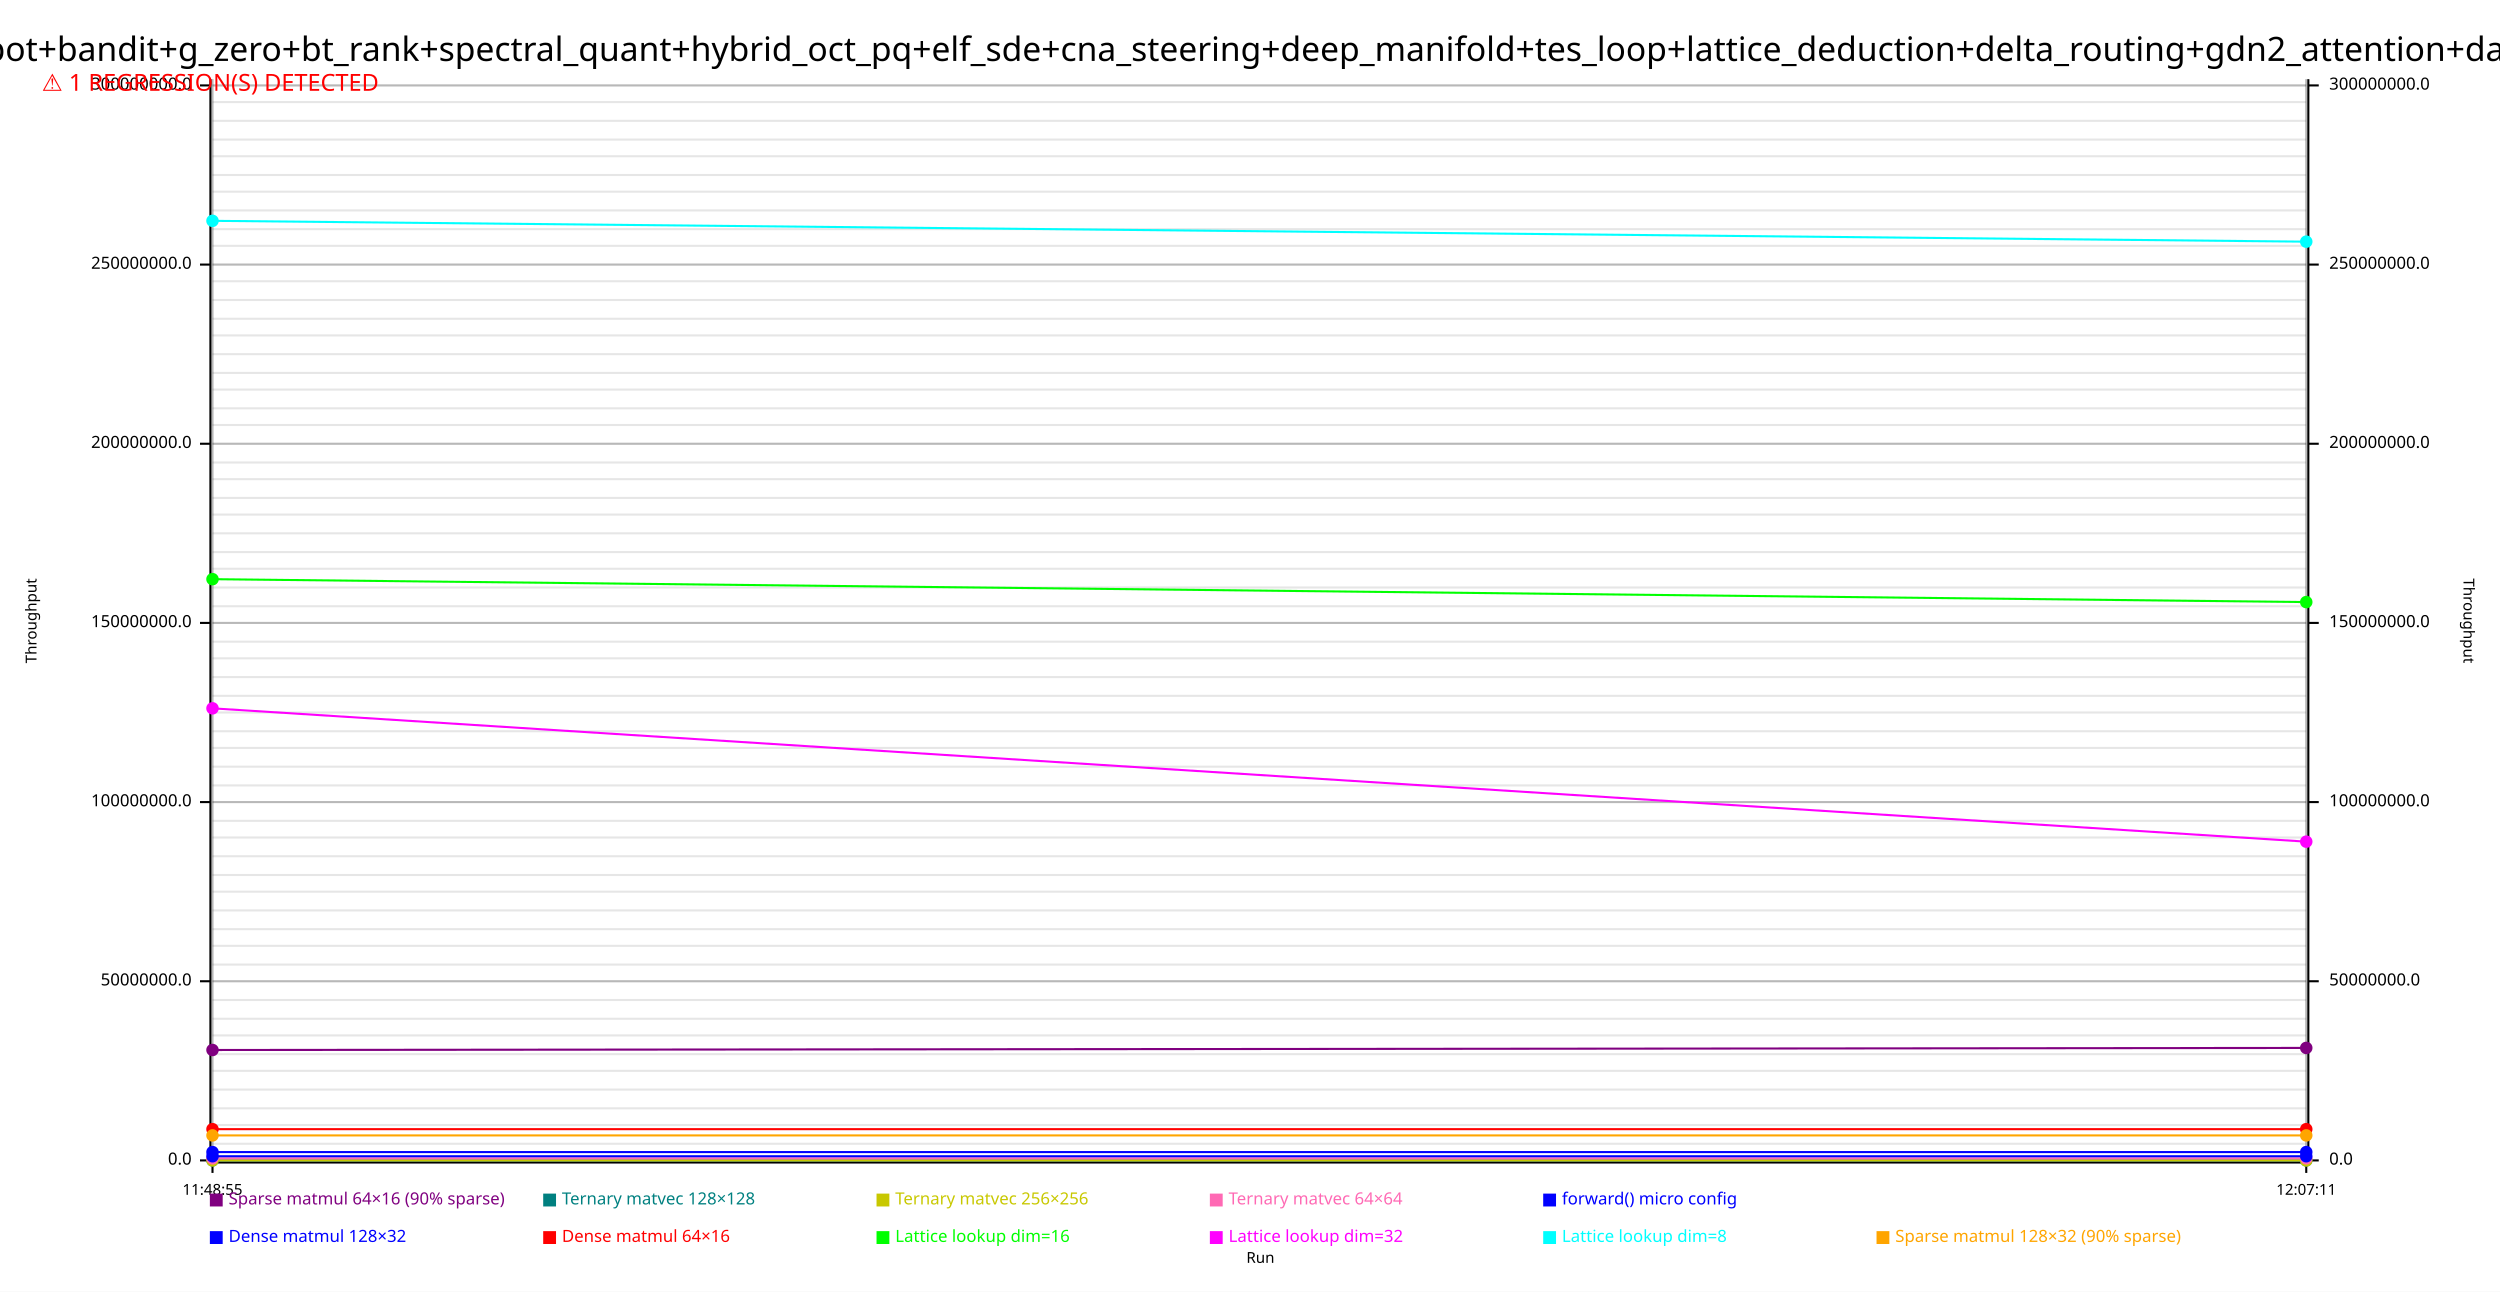
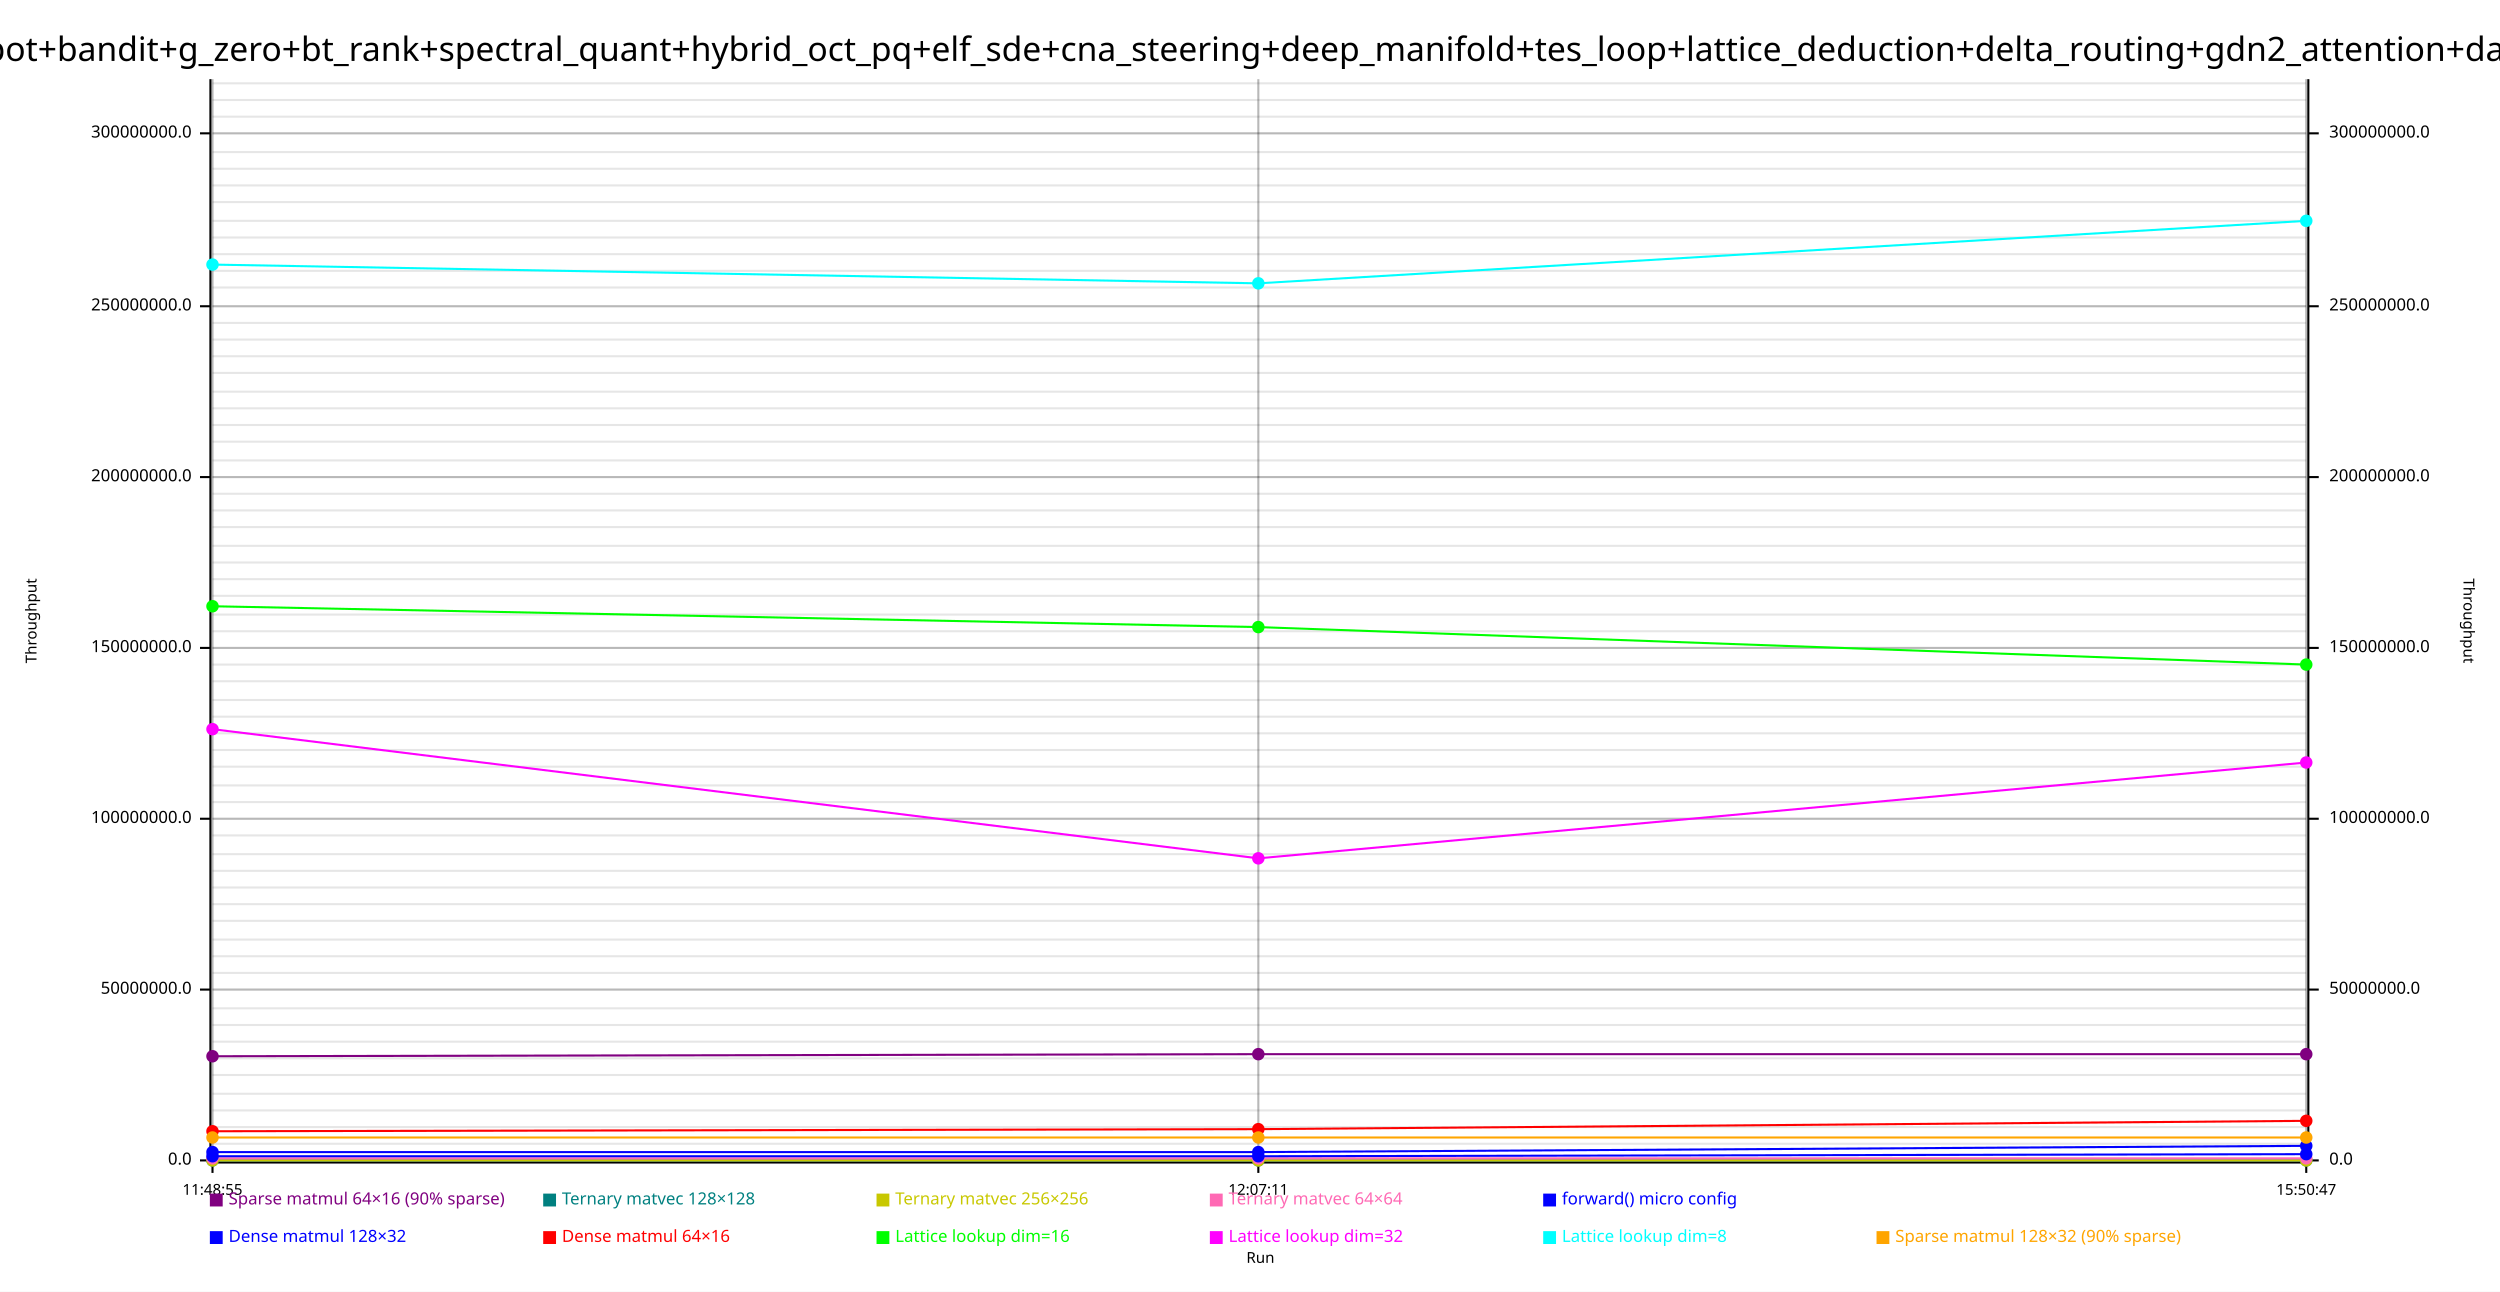
<svg xmlns="http://www.w3.org/2000/svg" width="1200" height="620" viewBox="0 0 1200 620">
  <rect x="0" y="0" width="1200" height="620" opacity="1" fill="#FFFFFF" stroke="none" />
  <text x="600" y="17" dy="0.76em" text-anchor="middle" font-family="sans-serif" font-size="16.129" opacity="1" fill="#000000">
SIMD — Time Series [sparse_mlp+domain_latent+ppot+bandit+g_zero+bt_rank+spectral_quant+hybrid_oct_pq+elf_sde+cna_steering+deep_manifold+tes_loop+lattice_deduction+delta_routing+gdn2_attention+dash_attn+dreamer+lt2_looped+plasma_path+tf_loop]
</text>
  <line opacity="0.1" stroke="#000000" stroke-width="1" x1="102" y1="557" x2="102" y2="38" />
+   <line opacity="0.1" stroke="#000000" stroke-width="1" x1="604" y1="557" x2="604" y2="38" />
  <line opacity="0.1" stroke="#000000" stroke-width="1" x1="1107" y1="557" x2="1107" y2="38" />
  <line opacity="0.1" stroke="#000000" stroke-width="1" x1="102" y1="557" x2="1107" y2="557" />
  <line opacity="0.1" stroke="#000000" stroke-width="1" x1="102" y1="549" x2="1107" y2="549" />
-   <line opacity="0.1" stroke="#000000" stroke-width="1" x1="102" y1="540" x2="1107" y2="540" />
-   <line opacity="0.1" stroke="#000000" stroke-width="1" x1="102" y1="532" x2="1107" y2="532" />
-   <line opacity="0.1" stroke="#000000" stroke-width="1" x1="102" y1="523" x2="1107" y2="523" />
-   <line opacity="0.1" stroke="#000000" stroke-width="1" x1="102" y1="514" x2="1107" y2="514" />
-   <line opacity="0.1" stroke="#000000" stroke-width="1" x1="102" y1="506" x2="1107" y2="506" />
-   <line opacity="0.1" stroke="#000000" stroke-width="1" x1="102" y1="497" x2="1107" y2="497" />
-   <line opacity="0.1" stroke="#000000" stroke-width="1" x1="102" y1="489" x2="1107" y2="489" />
-   <line opacity="0.1" stroke="#000000" stroke-width="1" x1="102" y1="480" x2="1107" y2="480" />
-   <line opacity="0.1" stroke="#000000" stroke-width="1" x1="102" y1="471" x2="1107" y2="471" />
-   <line opacity="0.1" stroke="#000000" stroke-width="1" x1="102" y1="463" x2="1107" y2="463" />
-   <line opacity="0.1" stroke="#000000" stroke-width="1" x1="102" y1="454" x2="1107" y2="454" />
-   <line opacity="0.1" stroke="#000000" stroke-width="1" x1="102" y1="446" x2="1107" y2="446" />
-   <line opacity="0.1" stroke="#000000" stroke-width="1" x1="102" y1="437" x2="1107" y2="437" />
-   <line opacity="0.1" stroke="#000000" stroke-width="1" x1="102" y1="428" x2="1107" y2="428" />
-   <line opacity="0.1" stroke="#000000" stroke-width="1" x1="102" y1="420" x2="1107" y2="420" />
-   <line opacity="0.1" stroke="#000000" stroke-width="1" x1="102" y1="411" x2="1107" y2="411" />
-   <line opacity="0.1" stroke="#000000" stroke-width="1" x1="102" y1="402" x2="1107" y2="402" />
-   <line opacity="0.1" stroke="#000000" stroke-width="1" x1="102" y1="394" x2="1107" y2="394" />
+   <line opacity="0.1" stroke="#000000" stroke-width="1" x1="102" y1="541" x2="1107" y2="541" />
+   <line opacity="0.1" stroke="#000000" stroke-width="1" x1="102" y1="533" x2="1107" y2="533" />
+   <line opacity="0.1" stroke="#000000" stroke-width="1" x1="102" y1="525" x2="1107" y2="525" />
+   <line opacity="0.1" stroke="#000000" stroke-width="1" x1="102" y1="516" x2="1107" y2="516" />
+   <line opacity="0.1" stroke="#000000" stroke-width="1" x1="102" y1="508" x2="1107" y2="508" />
+   <line opacity="0.1" stroke="#000000" stroke-width="1" x1="102" y1="500" x2="1107" y2="500" />
+   <line opacity="0.1" stroke="#000000" stroke-width="1" x1="102" y1="492" x2="1107" y2="492" />
+   <line opacity="0.1" stroke="#000000" stroke-width="1" x1="102" y1="484" x2="1107" y2="484" />
+   <line opacity="0.1" stroke="#000000" stroke-width="1" x1="102" y1="475" x2="1107" y2="475" />
+   <line opacity="0.1" stroke="#000000" stroke-width="1" x1="102" y1="467" x2="1107" y2="467" />
+   <line opacity="0.1" stroke="#000000" stroke-width="1" x1="102" y1="459" x2="1107" y2="459" />
+   <line opacity="0.1" stroke="#000000" stroke-width="1" x1="102" y1="451" x2="1107" y2="451" />
+   <line opacity="0.1" stroke="#000000" stroke-width="1" x1="102" y1="442" x2="1107" y2="442" />
+   <line opacity="0.1" stroke="#000000" stroke-width="1" x1="102" y1="434" x2="1107" y2="434" />
+   <line opacity="0.1" stroke="#000000" stroke-width="1" x1="102" y1="426" x2="1107" y2="426" />
+   <line opacity="0.1" stroke="#000000" stroke-width="1" x1="102" y1="418" x2="1107" y2="418" />
+   <line opacity="0.1" stroke="#000000" stroke-width="1" x1="102" y1="410" x2="1107" y2="410" />
+   <line opacity="0.1" stroke="#000000" stroke-width="1" x1="102" y1="401" x2="1107" y2="401" />
+   <line opacity="0.1" stroke="#000000" stroke-width="1" x1="102" y1="393" x2="1107" y2="393" />
  <line opacity="0.1" stroke="#000000" stroke-width="1" x1="102" y1="385" x2="1107" y2="385" />
  <line opacity="0.1" stroke="#000000" stroke-width="1" x1="102" y1="377" x2="1107" y2="377" />
  <line opacity="0.1" stroke="#000000" stroke-width="1" x1="102" y1="368" x2="1107" y2="368" />
-   <line opacity="0.1" stroke="#000000" stroke-width="1" x1="102" y1="359" x2="1107" y2="359" />
-   <line opacity="0.1" stroke="#000000" stroke-width="1" x1="102" y1="351" x2="1107" y2="351" />
-   <line opacity="0.1" stroke="#000000" stroke-width="1" x1="102" y1="342" x2="1107" y2="342" />
-   <line opacity="0.1" stroke="#000000" stroke-width="1" x1="102" y1="334" x2="1107" y2="334" />
-   <line opacity="0.1" stroke="#000000" stroke-width="1" x1="102" y1="325" x2="1107" y2="325" />
-   <line opacity="0.1" stroke="#000000" stroke-width="1" x1="102" y1="316" x2="1107" y2="316" />
-   <line opacity="0.1" stroke="#000000" stroke-width="1" x1="102" y1="308" x2="1107" y2="308" />
-   <line opacity="0.1" stroke="#000000" stroke-width="1" x1="102" y1="299" x2="1107" y2="299" />
-   <line opacity="0.1" stroke="#000000" stroke-width="1" x1="102" y1="291" x2="1107" y2="291" />
-   <line opacity="0.1" stroke="#000000" stroke-width="1" x1="102" y1="282" x2="1107" y2="282" />
-   <line opacity="0.1" stroke="#000000" stroke-width="1" x1="102" y1="273" x2="1107" y2="273" />
-   <line opacity="0.1" stroke="#000000" stroke-width="1" x1="102" y1="265" x2="1107" y2="265" />
-   <line opacity="0.1" stroke="#000000" stroke-width="1" x1="102" y1="256" x2="1107" y2="256" />
-   <line opacity="0.1" stroke="#000000" stroke-width="1" x1="102" y1="247" x2="1107" y2="247" />
-   <line opacity="0.1" stroke="#000000" stroke-width="1" x1="102" y1="239" x2="1107" y2="239" />
-   <line opacity="0.1" stroke="#000000" stroke-width="1" x1="102" y1="230" x2="1107" y2="230" />
-   <line opacity="0.1" stroke="#000000" stroke-width="1" x1="102" y1="222" x2="1107" y2="222" />
-   <line opacity="0.1" stroke="#000000" stroke-width="1" x1="102" y1="213" x2="1107" y2="213" />
+   <line opacity="0.1" stroke="#000000" stroke-width="1" x1="102" y1="360" x2="1107" y2="360" />
+   <line opacity="0.1" stroke="#000000" stroke-width="1" x1="102" y1="352" x2="1107" y2="352" />
+   <line opacity="0.1" stroke="#000000" stroke-width="1" x1="102" y1="344" x2="1107" y2="344" />
+   <line opacity="0.1" stroke="#000000" stroke-width="1" x1="102" y1="336" x2="1107" y2="336" />
+   <line opacity="0.1" stroke="#000000" stroke-width="1" x1="102" y1="327" x2="1107" y2="327" />
+   <line opacity="0.1" stroke="#000000" stroke-width="1" x1="102" y1="319" x2="1107" y2="319" />
+   <line opacity="0.1" stroke="#000000" stroke-width="1" x1="102" y1="311" x2="1107" y2="311" />
+   <line opacity="0.1" stroke="#000000" stroke-width="1" x1="102" y1="303" x2="1107" y2="303" />
+   <line opacity="0.1" stroke="#000000" stroke-width="1" x1="102" y1="295" x2="1107" y2="295" />
+   <line opacity="0.1" stroke="#000000" stroke-width="1" x1="102" y1="286" x2="1107" y2="286" />
+   <line opacity="0.1" stroke="#000000" stroke-width="1" x1="102" y1="278" x2="1107" y2="278" />
+   <line opacity="0.1" stroke="#000000" stroke-width="1" x1="102" y1="270" x2="1107" y2="270" />
+   <line opacity="0.1" stroke="#000000" stroke-width="1" x1="102" y1="262" x2="1107" y2="262" />
+   <line opacity="0.1" stroke="#000000" stroke-width="1" x1="102" y1="253" x2="1107" y2="253" />
+   <line opacity="0.1" stroke="#000000" stroke-width="1" x1="102" y1="245" x2="1107" y2="245" />
+   <line opacity="0.1" stroke="#000000" stroke-width="1" x1="102" y1="237" x2="1107" y2="237" />
+   <line opacity="0.1" stroke="#000000" stroke-width="1" x1="102" y1="229" x2="1107" y2="229" />
+   <line opacity="0.1" stroke="#000000" stroke-width="1" x1="102" y1="221" x2="1107" y2="221" />
+   <line opacity="0.1" stroke="#000000" stroke-width="1" x1="102" y1="212" x2="1107" y2="212" />
  <line opacity="0.1" stroke="#000000" stroke-width="1" x1="102" y1="204" x2="1107" y2="204" />
  <line opacity="0.1" stroke="#000000" stroke-width="1" x1="102" y1="196" x2="1107" y2="196" />
-   <line opacity="0.1" stroke="#000000" stroke-width="1" x1="102" y1="187" x2="1107" y2="187" />
+   <line opacity="0.1" stroke="#000000" stroke-width="1" x1="102" y1="188" x2="1107" y2="188" />
  <line opacity="0.1" stroke="#000000" stroke-width="1" x1="102" y1="179" x2="1107" y2="179" />
-   <line opacity="0.1" stroke="#000000" stroke-width="1" x1="102" y1="170" x2="1107" y2="170" />
-   <line opacity="0.1" stroke="#000000" stroke-width="1" x1="102" y1="161" x2="1107" y2="161" />
-   <line opacity="0.1" stroke="#000000" stroke-width="1" x1="102" y1="153" x2="1107" y2="153" />
-   <line opacity="0.1" stroke="#000000" stroke-width="1" x1="102" y1="144" x2="1107" y2="144" />
-   <line opacity="0.1" stroke="#000000" stroke-width="1" x1="102" y1="135" x2="1107" y2="135" />
-   <line opacity="0.1" stroke="#000000" stroke-width="1" x1="102" y1="127" x2="1107" y2="127" />
-   <line opacity="0.1" stroke="#000000" stroke-width="1" x1="102" y1="118" x2="1107" y2="118" />
-   <line opacity="0.1" stroke="#000000" stroke-width="1" x1="102" y1="110" x2="1107" y2="110" />
-   <line opacity="0.1" stroke="#000000" stroke-width="1" x1="102" y1="101" x2="1107" y2="101" />
-   <line opacity="0.1" stroke="#000000" stroke-width="1" x1="102" y1="92" x2="1107" y2="92" />
-   <line opacity="0.1" stroke="#000000" stroke-width="1" x1="102" y1="84" x2="1107" y2="84" />
-   <line opacity="0.1" stroke="#000000" stroke-width="1" x1="102" y1="75" x2="1107" y2="75" />
-   <line opacity="0.1" stroke="#000000" stroke-width="1" x1="102" y1="67" x2="1107" y2="67" />
-   <line opacity="0.1" stroke="#000000" stroke-width="1" x1="102" y1="58" x2="1107" y2="58" />
-   <line opacity="0.1" stroke="#000000" stroke-width="1" x1="102" y1="49" x2="1107" y2="49" />
-   <line opacity="0.1" stroke="#000000" stroke-width="1" x1="102" y1="41" x2="1107" y2="41" />
+   <line opacity="0.1" stroke="#000000" stroke-width="1" x1="102" y1="171" x2="1107" y2="171" />
+   <line opacity="0.1" stroke="#000000" stroke-width="1" x1="102" y1="163" x2="1107" y2="163" />
+   <line opacity="0.1" stroke="#000000" stroke-width="1" x1="102" y1="155" x2="1107" y2="155" />
+   <line opacity="0.1" stroke="#000000" stroke-width="1" x1="102" y1="147" x2="1107" y2="147" />
+   <line opacity="0.1" stroke="#000000" stroke-width="1" x1="102" y1="138" x2="1107" y2="138" />
+   <line opacity="0.1" stroke="#000000" stroke-width="1" x1="102" y1="130" x2="1107" y2="130" />
+   <line opacity="0.1" stroke="#000000" stroke-width="1" x1="102" y1="122" x2="1107" y2="122" />
+   <line opacity="0.1" stroke="#000000" stroke-width="1" x1="102" y1="114" x2="1107" y2="114" />
+   <line opacity="0.1" stroke="#000000" stroke-width="1" x1="102" y1="106" x2="1107" y2="106" />
+   <line opacity="0.1" stroke="#000000" stroke-width="1" x1="102" y1="97" x2="1107" y2="97" />
+   <line opacity="0.1" stroke="#000000" stroke-width="1" x1="102" y1="89" x2="1107" y2="89" />
+   <line opacity="0.1" stroke="#000000" stroke-width="1" x1="102" y1="81" x2="1107" y2="81" />
+   <line opacity="0.1" stroke="#000000" stroke-width="1" x1="102" y1="73" x2="1107" y2="73" />
+   <line opacity="0.1" stroke="#000000" stroke-width="1" x1="102" y1="64" x2="1107" y2="64" />
+   <line opacity="0.1" stroke="#000000" stroke-width="1" x1="102" y1="56" x2="1107" y2="56" />
+   <line opacity="0.1" stroke="#000000" stroke-width="1" x1="102" y1="48" x2="1107" y2="48" />
+   <line opacity="0.1" stroke="#000000" stroke-width="1" x1="102" y1="40" x2="1107" y2="40" />
  <text x="12" y="298" dy="0.76em" text-anchor="middle" font-family="sans-serif" font-size="7.258" opacity="1" fill="#000000" transform="rotate(270, 12, 298)">
Throughput
</text>
  <text x="605" y="608" dy="-0.5ex" text-anchor="middle" font-family="sans-serif" font-size="7.258" opacity="1" fill="#000000">
Run
</text>
  <text x="1188" y="298" dy="0.76em" text-anchor="middle" font-family="sans-serif" font-size="7.258" opacity="1" fill="#000000" transform="rotate(90, 1188, 298)">
Throughput
</text>
  <line opacity="0.2" stroke="#000000" stroke-width="1" x1="102" y1="557" x2="102" y2="38" />
+   <line opacity="0.2" stroke="#000000" stroke-width="1" x1="604" y1="557" x2="604" y2="38" />
  <line opacity="0.2" stroke="#000000" stroke-width="1" x1="1107" y1="557" x2="1107" y2="38" />
  <line opacity="0.2" stroke="#000000" stroke-width="1" x1="102" y1="557" x2="1107" y2="557" />
-   <line opacity="0.2" stroke="#000000" stroke-width="1" x1="102" y1="471" x2="1107" y2="471" />
-   <line opacity="0.2" stroke="#000000" stroke-width="1" x1="102" y1="385" x2="1107" y2="385" />
-   <line opacity="0.2" stroke="#000000" stroke-width="1" x1="102" y1="299" x2="1107" y2="299" />
-   <line opacity="0.2" stroke="#000000" stroke-width="1" x1="102" y1="213" x2="1107" y2="213" />
-   <line opacity="0.2" stroke="#000000" stroke-width="1" x1="102" y1="127" x2="1107" y2="127" />
-   <line opacity="0.2" stroke="#000000" stroke-width="1" x1="102" y1="41" x2="1107" y2="41" />
+   <line opacity="0.2" stroke="#000000" stroke-width="1" x1="102" y1="475" x2="1107" y2="475" />
+   <line opacity="0.2" stroke="#000000" stroke-width="1" x1="102" y1="393" x2="1107" y2="393" />
+   <line opacity="0.2" stroke="#000000" stroke-width="1" x1="102" y1="311" x2="1107" y2="311" />
+   <line opacity="0.2" stroke="#000000" stroke-width="1" x1="102" y1="229" x2="1107" y2="229" />
+   <line opacity="0.2" stroke="#000000" stroke-width="1" x1="102" y1="147" x2="1107" y2="147" />
+   <line opacity="0.2" stroke="#000000" stroke-width="1" x1="102" y1="64" x2="1107" y2="64" />
  <polyline fill="none" opacity="1" stroke="#000000" stroke-width="1" points="101,38 101,557 " />
  <text x="92" y="557" dy="0.5ex" text-anchor="end" font-family="sans-serif" font-size="8.065" opacity="1" fill="#000000">
0.0
</text>
  <polyline fill="none" opacity="1" stroke="#000000" stroke-width="1" points="96,557 101,557 " />
-   <text x="92" y="471" dy="0.5ex" text-anchor="end" font-family="sans-serif" font-size="8.065" opacity="1" fill="#000000">
+   <text x="92" y="475" dy="0.5ex" text-anchor="end" font-family="sans-serif" font-size="8.065" opacity="1" fill="#000000">
50000000.0
</text>
-   <polyline fill="none" opacity="1" stroke="#000000" stroke-width="1" points="96,471 101,471 " />
-   <text x="92" y="385" dy="0.5ex" text-anchor="end" font-family="sans-serif" font-size="8.065" opacity="1" fill="#000000">
+   <polyline fill="none" opacity="1" stroke="#000000" stroke-width="1" points="96,475 101,475 " />
+   <text x="92" y="393" dy="0.5ex" text-anchor="end" font-family="sans-serif" font-size="8.065" opacity="1" fill="#000000">
100000000.0
</text>
-   <polyline fill="none" opacity="1" stroke="#000000" stroke-width="1" points="96,385 101,385 " />
-   <text x="92" y="299" dy="0.5ex" text-anchor="end" font-family="sans-serif" font-size="8.065" opacity="1" fill="#000000">
+   <polyline fill="none" opacity="1" stroke="#000000" stroke-width="1" points="96,393 101,393 " />
+   <text x="92" y="311" dy="0.5ex" text-anchor="end" font-family="sans-serif" font-size="8.065" opacity="1" fill="#000000">
150000000.0
</text>
-   <polyline fill="none" opacity="1" stroke="#000000" stroke-width="1" points="96,299 101,299 " />
-   <text x="92" y="213" dy="0.5ex" text-anchor="end" font-family="sans-serif" font-size="8.065" opacity="1" fill="#000000">
+   <polyline fill="none" opacity="1" stroke="#000000" stroke-width="1" points="96,311 101,311 " />
+   <text x="92" y="229" dy="0.5ex" text-anchor="end" font-family="sans-serif" font-size="8.065" opacity="1" fill="#000000">
200000000.0
</text>
-   <polyline fill="none" opacity="1" stroke="#000000" stroke-width="1" points="96,213 101,213 " />
-   <text x="92" y="127" dy="0.5ex" text-anchor="end" font-family="sans-serif" font-size="8.065" opacity="1" fill="#000000">
+   <polyline fill="none" opacity="1" stroke="#000000" stroke-width="1" points="96,229 101,229 " />
+   <text x="92" y="147" dy="0.5ex" text-anchor="end" font-family="sans-serif" font-size="8.065" opacity="1" fill="#000000">
250000000.0
</text>
-   <polyline fill="none" opacity="1" stroke="#000000" stroke-width="1" points="96,127 101,127 " />
-   <text x="92" y="41" dy="0.5ex" text-anchor="end" font-family="sans-serif" font-size="8.065" opacity="1" fill="#000000">
+   <polyline fill="none" opacity="1" stroke="#000000" stroke-width="1" points="96,147 101,147 " />
+   <text x="92" y="64" dy="0.5ex" text-anchor="end" font-family="sans-serif" font-size="8.065" opacity="1" fill="#000000">
300000000.0
</text>
-   <polyline fill="none" opacity="1" stroke="#000000" stroke-width="1" points="96,41 101,41 " />
+   <polyline fill="none" opacity="1" stroke="#000000" stroke-width="1" points="96,64 101,64 " />
  <polyline fill="none" opacity="1" stroke="#000000" stroke-width="1" points="102,558 1107,558 " />
  <text x="102" y="568" dy="0.76em" text-anchor="middle" font-family="sans-serif" font-size="7.258" opacity="1" fill="#000000">
11:48:55
</text>
  <polyline fill="none" opacity="1" stroke="#000000" stroke-width="1" points="102,558 102,563 " />
+   <text x="604" y="568" dy="0.76em" text-anchor="middle" font-family="sans-serif" font-size="7.258" opacity="1" fill="#000000">
+ 12:07:11
+ </text>
+   <polyline fill="none" opacity="1" stroke="#000000" stroke-width="1" points="604,558 604,563 " />
  <text x="1107" y="568" dy="0.76em" text-anchor="middle" font-family="sans-serif" font-size="7.258" opacity="1" fill="#000000">
- 12:07:11
+ 15:50:47
</text>
  <polyline fill="none" opacity="1" stroke="#000000" stroke-width="1" points="1107,558 1107,563 " />
  <polyline fill="none" opacity="1" stroke="#000000" stroke-width="1" points="1108,38 1108,557 " />
  <text x="1118" y="557" dy="0.5ex" text-anchor="start" font-family="sans-serif" font-size="8.065" opacity="1" fill="#000000">
0.0
</text>
  <polyline fill="none" opacity="1" stroke="#000000" stroke-width="1" points="1108,557 1113,557 " />
-   <text x="1118" y="471" dy="0.5ex" text-anchor="start" font-family="sans-serif" font-size="8.065" opacity="1" fill="#000000">
+   <text x="1118" y="475" dy="0.5ex" text-anchor="start" font-family="sans-serif" font-size="8.065" opacity="1" fill="#000000">
50000000.0
</text>
-   <polyline fill="none" opacity="1" stroke="#000000" stroke-width="1" points="1108,471 1113,471 " />
-   <text x="1118" y="385" dy="0.5ex" text-anchor="start" font-family="sans-serif" font-size="8.065" opacity="1" fill="#000000">
+   <polyline fill="none" opacity="1" stroke="#000000" stroke-width="1" points="1108,475 1113,475 " />
+   <text x="1118" y="393" dy="0.5ex" text-anchor="start" font-family="sans-serif" font-size="8.065" opacity="1" fill="#000000">
100000000.0
</text>
-   <polyline fill="none" opacity="1" stroke="#000000" stroke-width="1" points="1108,385 1113,385 " />
-   <text x="1118" y="299" dy="0.5ex" text-anchor="start" font-family="sans-serif" font-size="8.065" opacity="1" fill="#000000">
+   <polyline fill="none" opacity="1" stroke="#000000" stroke-width="1" points="1108,393 1113,393 " />
+   <text x="1118" y="311" dy="0.5ex" text-anchor="start" font-family="sans-serif" font-size="8.065" opacity="1" fill="#000000">
150000000.0
</text>
-   <polyline fill="none" opacity="1" stroke="#000000" stroke-width="1" points="1108,299 1113,299 " />
-   <text x="1118" y="213" dy="0.5ex" text-anchor="start" font-family="sans-serif" font-size="8.065" opacity="1" fill="#000000">
+   <polyline fill="none" opacity="1" stroke="#000000" stroke-width="1" points="1108,311 1113,311 " />
+   <text x="1118" y="229" dy="0.5ex" text-anchor="start" font-family="sans-serif" font-size="8.065" opacity="1" fill="#000000">
200000000.0
</text>
-   <polyline fill="none" opacity="1" stroke="#000000" stroke-width="1" points="1108,213 1113,213 " />
-   <text x="1118" y="127" dy="0.5ex" text-anchor="start" font-family="sans-serif" font-size="8.065" opacity="1" fill="#000000">
+   <polyline fill="none" opacity="1" stroke="#000000" stroke-width="1" points="1108,229 1113,229 " />
+   <text x="1118" y="147" dy="0.5ex" text-anchor="start" font-family="sans-serif" font-size="8.065" opacity="1" fill="#000000">
250000000.0
</text>
-   <polyline fill="none" opacity="1" stroke="#000000" stroke-width="1" points="1108,127 1113,127 " />
-   <text x="1118" y="41" dy="0.5ex" text-anchor="start" font-family="sans-serif" font-size="8.065" opacity="1" fill="#000000">
+   <polyline fill="none" opacity="1" stroke="#000000" stroke-width="1" points="1108,147 1113,147 " />
+   <text x="1118" y="64" dy="0.5ex" text-anchor="start" font-family="sans-serif" font-size="8.065" opacity="1" fill="#000000">
300000000.0
</text>
-   <polyline fill="none" opacity="1" stroke="#000000" stroke-width="1" points="1108,41 1113,41 " />
-   <polyline fill="none" opacity="1" stroke="#0000FF" stroke-width="1" points="102,553 1107,553 " />
+   <polyline fill="none" opacity="1" stroke="#000000" stroke-width="1" points="1108,64 1113,64 " />
+   <polyline fill="none" opacity="1" stroke="#0000FF" stroke-width="1" points="102,553 604,553 1107,550 " />
  <circle cx="102" cy="553" r="3" opacity="1" fill="#0000FF" stroke="none" stroke-width="1" />
-   <circle cx="1107" cy="553" r="3" opacity="1" fill="#0000FF" stroke="none" stroke-width="1" />
+   <circle cx="604" cy="553" r="3" opacity="1" fill="#0000FF" stroke="none" stroke-width="1" />
+   <circle cx="1107" cy="550" r="3" opacity="1" fill="#0000FF" stroke="none" stroke-width="1" />
  <text x="100" y="590" dy="0.76em" text-anchor="start" font-family="sans-serif" font-size="8.065" opacity="1" fill="#0000FF">
■ Dense matmul 128×32
</text>
-   <polyline fill="none" opacity="1" stroke="#FF0000" stroke-width="1" points="102,542 1107,542 " />
-   <circle cx="102" cy="542" r="3" opacity="1" fill="#FF0000" stroke="none" stroke-width="1" />
-   <circle cx="1107" cy="542" r="3" opacity="1" fill="#FF0000" stroke="none" stroke-width="1" />
+   <polyline fill="none" opacity="1" stroke="#FF0000" stroke-width="1" points="102,543 604,542 1107,538 " />
+   <circle cx="102" cy="543" r="3" opacity="1" fill="#FF0000" stroke="none" stroke-width="1" />
+   <circle cx="604" cy="542" r="3" opacity="1" fill="#FF0000" stroke="none" stroke-width="1" />
+   <circle cx="1107" cy="538" r="3" opacity="1" fill="#FF0000" stroke="none" stroke-width="1" />
  <text x="260" y="590" dy="0.76em" text-anchor="start" font-family="sans-serif" font-size="8.065" opacity="1" fill="#FF0000">
■ Dense matmul 64×16
</text>
-   <polyline fill="none" opacity="1" stroke="#00FF00" stroke-width="1" points="102,278 1107,289 " />
-   <circle cx="102" cy="278" r="3" opacity="1" fill="#00FF00" stroke="none" stroke-width="1" />
-   <circle cx="1107" cy="289" r="3" opacity="1" fill="#00FF00" stroke="none" stroke-width="1" />
+   <polyline fill="none" opacity="1" stroke="#00FF00" stroke-width="1" points="102,291 604,301 1107,319 " />
+   <circle cx="102" cy="291" r="3" opacity="1" fill="#00FF00" stroke="none" stroke-width="1" />
+   <circle cx="604" cy="301" r="3" opacity="1" fill="#00FF00" stroke="none" stroke-width="1" />
+   <circle cx="1107" cy="319" r="3" opacity="1" fill="#00FF00" stroke="none" stroke-width="1" />
  <text x="420" y="590" dy="0.76em" text-anchor="start" font-family="sans-serif" font-size="8.065" opacity="1" fill="#00FF00">
■ Lattice lookup dim=16
</text>
-   <polyline fill="none" opacity="1" stroke="#FF00FF" stroke-width="1" points="102,340 1107,404 " />
-   <circle cx="102" cy="340" r="3" opacity="1" fill="#FF00FF" stroke="none" stroke-width="1" />
-   <circle cx="1107" cy="404" r="3" opacity="1" fill="#FF00FF" stroke="none" stroke-width="1" />
+   <polyline fill="none" opacity="1" stroke="#FF00FF" stroke-width="1" points="102,350 604,412 1107,366 " />
+   <circle cx="102" cy="350" r="3" opacity="1" fill="#FF00FF" stroke="none" stroke-width="1" />
+   <circle cx="604" cy="412" r="3" opacity="1" fill="#FF00FF" stroke="none" stroke-width="1" />
+   <circle cx="1107" cy="366" r="3" opacity="1" fill="#FF00FF" stroke="none" stroke-width="1" />
  <text x="580" y="590" dy="0.76em" text-anchor="start" font-family="sans-serif" font-size="8.065" opacity="1" fill="#FF00FF">
■ Lattice lookup dim=32
</text>
-   <polyline fill="none" opacity="1" stroke="#00FFFF" stroke-width="1" points="102,106 1107,116 " />
-   <circle cx="102" cy="106" r="3" opacity="1" fill="#00FFFF" stroke="none" stroke-width="1" />
-   <circle cx="1107" cy="116" r="3" opacity="1" fill="#00FFFF" stroke="none" stroke-width="1" />
+   <polyline fill="none" opacity="1" stroke="#00FFFF" stroke-width="1" points="102,127 604,136 1107,106 " />
+   <circle cx="102" cy="127" r="3" opacity="1" fill="#00FFFF" stroke="none" stroke-width="1" />
+   <circle cx="604" cy="136" r="3" opacity="1" fill="#00FFFF" stroke="none" stroke-width="1" />
+   <circle cx="1107" cy="106" r="3" opacity="1" fill="#00FFFF" stroke="none" stroke-width="1" />
  <text x="740" y="590" dy="0.76em" text-anchor="start" font-family="sans-serif" font-size="8.065" opacity="1" fill="#00FFFF">
■ Lattice lookup dim=8
</text>
-   <polyline fill="none" opacity="1" stroke="#FFA500" stroke-width="1" points="102,545 1107,545 " />
-   <circle cx="102" cy="545" r="3" opacity="1" fill="#FFA500" stroke="none" stroke-width="1" />
-   <circle cx="1107" cy="545" r="3" opacity="1" fill="#FFA500" stroke="none" stroke-width="1" />
+   <polyline fill="none" opacity="1" stroke="#FFA500" stroke-width="1" points="102,546 604,546 1107,546 " />
+   <circle cx="102" cy="546" r="3" opacity="1" fill="#FFA500" stroke="none" stroke-width="1" />
+   <circle cx="604" cy="546" r="3" opacity="1" fill="#FFA500" stroke="none" stroke-width="1" />
+   <circle cx="1107" cy="546" r="3" opacity="1" fill="#FFA500" stroke="none" stroke-width="1" />
  <text x="900" y="590" dy="0.76em" text-anchor="start" font-family="sans-serif" font-size="8.065" opacity="1" fill="#FFA500">
■ Sparse matmul 128×32 (90% sparse)
</text>
-   <polyline fill="none" opacity="1" stroke="#800080" stroke-width="1" points="102,504 1107,503 " />
-   <circle cx="102" cy="504" r="3" opacity="1" fill="#800080" stroke="none" stroke-width="1" />
-   <circle cx="1107" cy="503" r="3" opacity="1" fill="#800080" stroke="none" stroke-width="1" />
+   <polyline fill="none" opacity="1" stroke="#800080" stroke-width="1" points="102,507 604,506 1107,506 " />
+   <circle cx="102" cy="507" r="3" opacity="1" fill="#800080" stroke="none" stroke-width="1" />
+   <circle cx="604" cy="506" r="3" opacity="1" fill="#800080" stroke="none" stroke-width="1" />
+   <circle cx="1107" cy="506" r="3" opacity="1" fill="#800080" stroke="none" stroke-width="1" />
  <text x="100" y="572" dy="0.76em" text-anchor="start" font-family="sans-serif" font-size="8.065" opacity="1" fill="#800080">
■ Sparse matmul 64×16 (90% sparse)
</text>
-   <polyline fill="none" opacity="1" stroke="#008080" stroke-width="1" points="102,557 1107,557 " />
+   <polyline fill="none" opacity="1" stroke="#008080" stroke-width="1" points="102,557 604,557 1107,557 " />
  <circle cx="102" cy="557" r="3" opacity="1" fill="#008080" stroke="none" stroke-width="1" />
+   <circle cx="604" cy="557" r="3" opacity="1" fill="#008080" stroke="none" stroke-width="1" />
  <circle cx="1107" cy="557" r="3" opacity="1" fill="#008080" stroke="none" stroke-width="1" />
  <text x="260" y="572" dy="0.76em" text-anchor="start" font-family="sans-serif" font-size="8.065" opacity="1" fill="#008080">
■ Ternary matvec 128×128
</text>
-   <polyline fill="none" opacity="1" stroke="#C8C800" stroke-width="1" points="102,557 1107,557 " />
+   <polyline fill="none" opacity="1" stroke="#C8C800" stroke-width="1" points="102,557 604,557 1107,557 " />
  <circle cx="102" cy="557" r="3" opacity="1" fill="#C8C800" stroke="none" stroke-width="1" />
+   <circle cx="604" cy="557" r="3" opacity="1" fill="#C8C800" stroke="none" stroke-width="1" />
  <circle cx="1107" cy="557" r="3" opacity="1" fill="#C8C800" stroke="none" stroke-width="1" />
  <text x="420" y="572" dy="0.76em" text-anchor="start" font-family="sans-serif" font-size="8.065" opacity="1" fill="#C8C800">
■ Ternary matvec 256×256
</text>
-   <polyline fill="none" opacity="1" stroke="#FF69B4" stroke-width="1" points="102,556 1107,556 " />
+   <polyline fill="none" opacity="1" stroke="#FF69B4" stroke-width="1" points="102,556 604,556 1107,556 " />
  <circle cx="102" cy="556" r="3" opacity="1" fill="#FF69B4" stroke="none" stroke-width="1" />
+   <circle cx="604" cy="556" r="3" opacity="1" fill="#FF69B4" stroke="none" stroke-width="1" />
  <circle cx="1107" cy="556" r="3" opacity="1" fill="#FF69B4" stroke="none" stroke-width="1" />
  <text x="580" y="572" dy="0.76em" text-anchor="start" font-family="sans-serif" font-size="8.065" opacity="1" fill="#FF69B4">
■ Ternary matvec 64×64
</text>
-   <polyline fill="none" opacity="1" stroke="#0000FF" stroke-width="1" points="102,555 1107,555 " />
+   <polyline fill="none" opacity="1" stroke="#0000FF" stroke-width="1" points="102,555 604,555 1107,554 " />
  <circle cx="102" cy="555" r="3" opacity="1" fill="#0000FF" stroke="none" stroke-width="1" />
-   <circle cx="1107" cy="555" r="3" opacity="1" fill="#0000FF" stroke="none" stroke-width="1" />
+   <circle cx="604" cy="555" r="3" opacity="1" fill="#0000FF" stroke="none" stroke-width="1" />
+   <circle cx="1107" cy="554" r="3" opacity="1" fill="#0000FF" stroke="none" stroke-width="1" />
  <text x="740" y="572" dy="0.76em" text-anchor="start" font-family="sans-serif" font-size="8.065" opacity="1" fill="#0000FF">
■ forward() micro config
</text>
-   <text x="20" y="35" dy="0.76em" text-anchor="start" font-family="sans-serif" font-size="11.29" opacity="1" fill="#FF0000">
- ⚠ 1 REGRESSION(S) DETECTED
- </text>
</svg>
